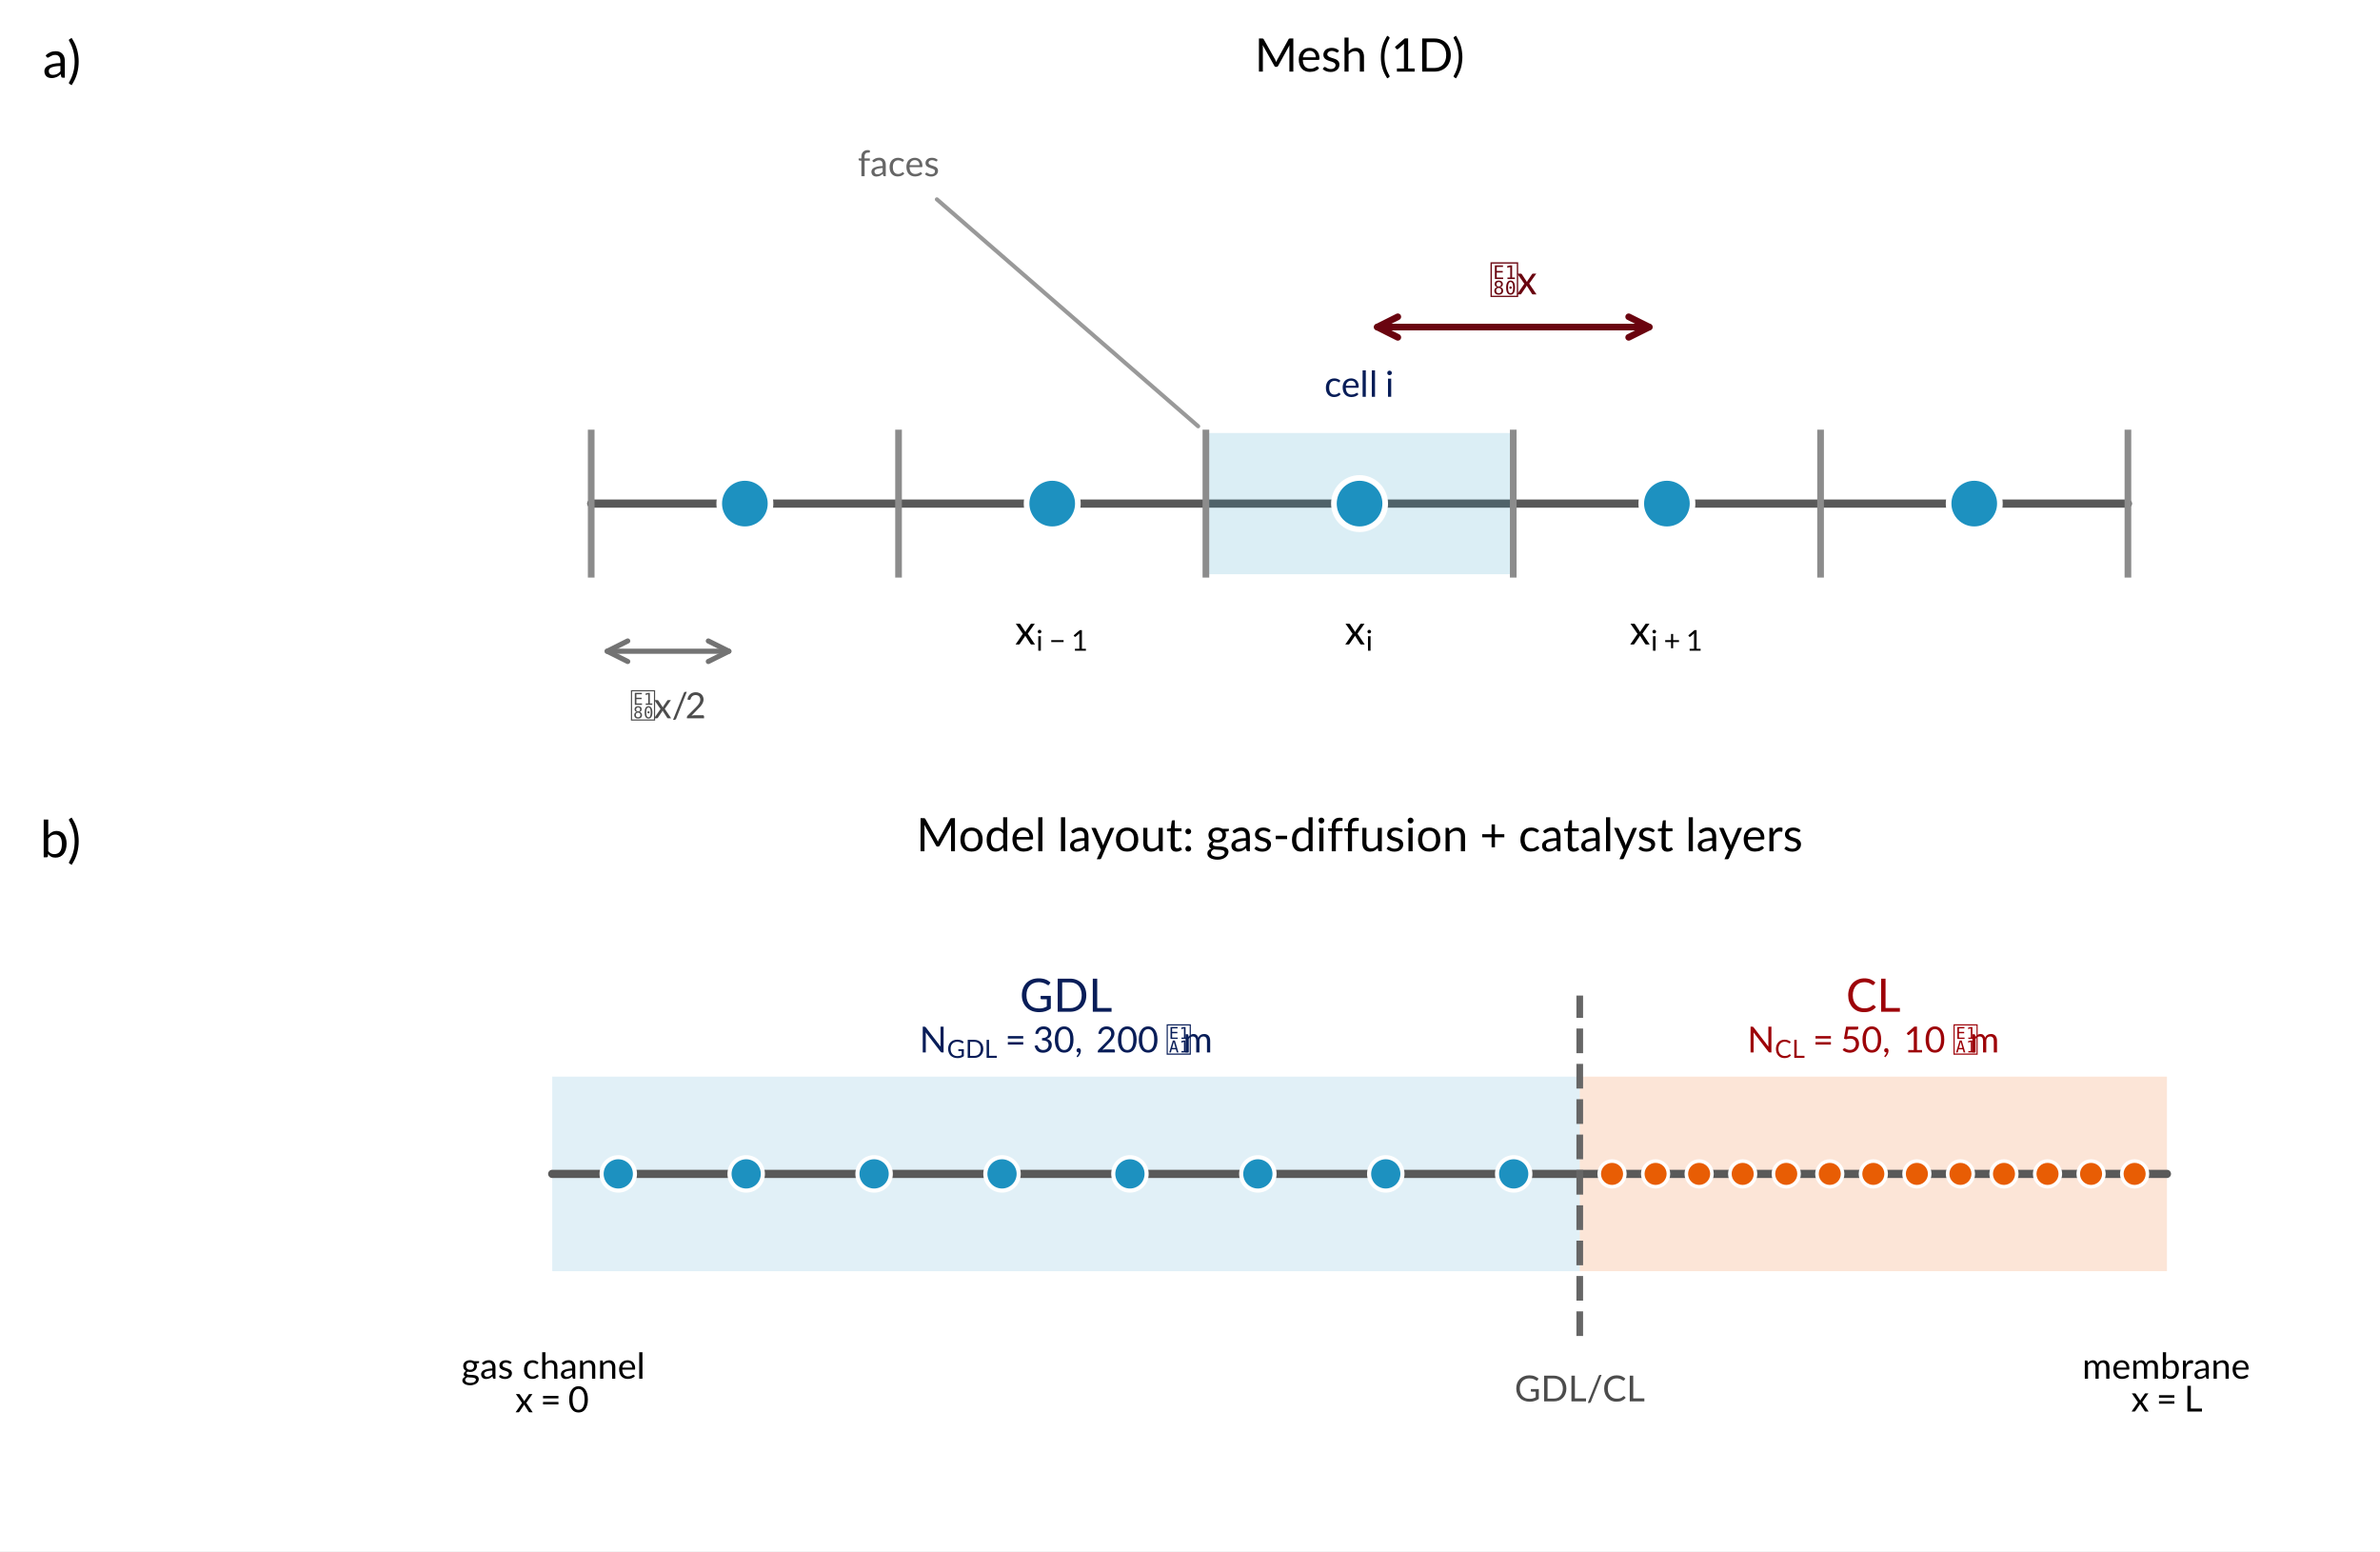
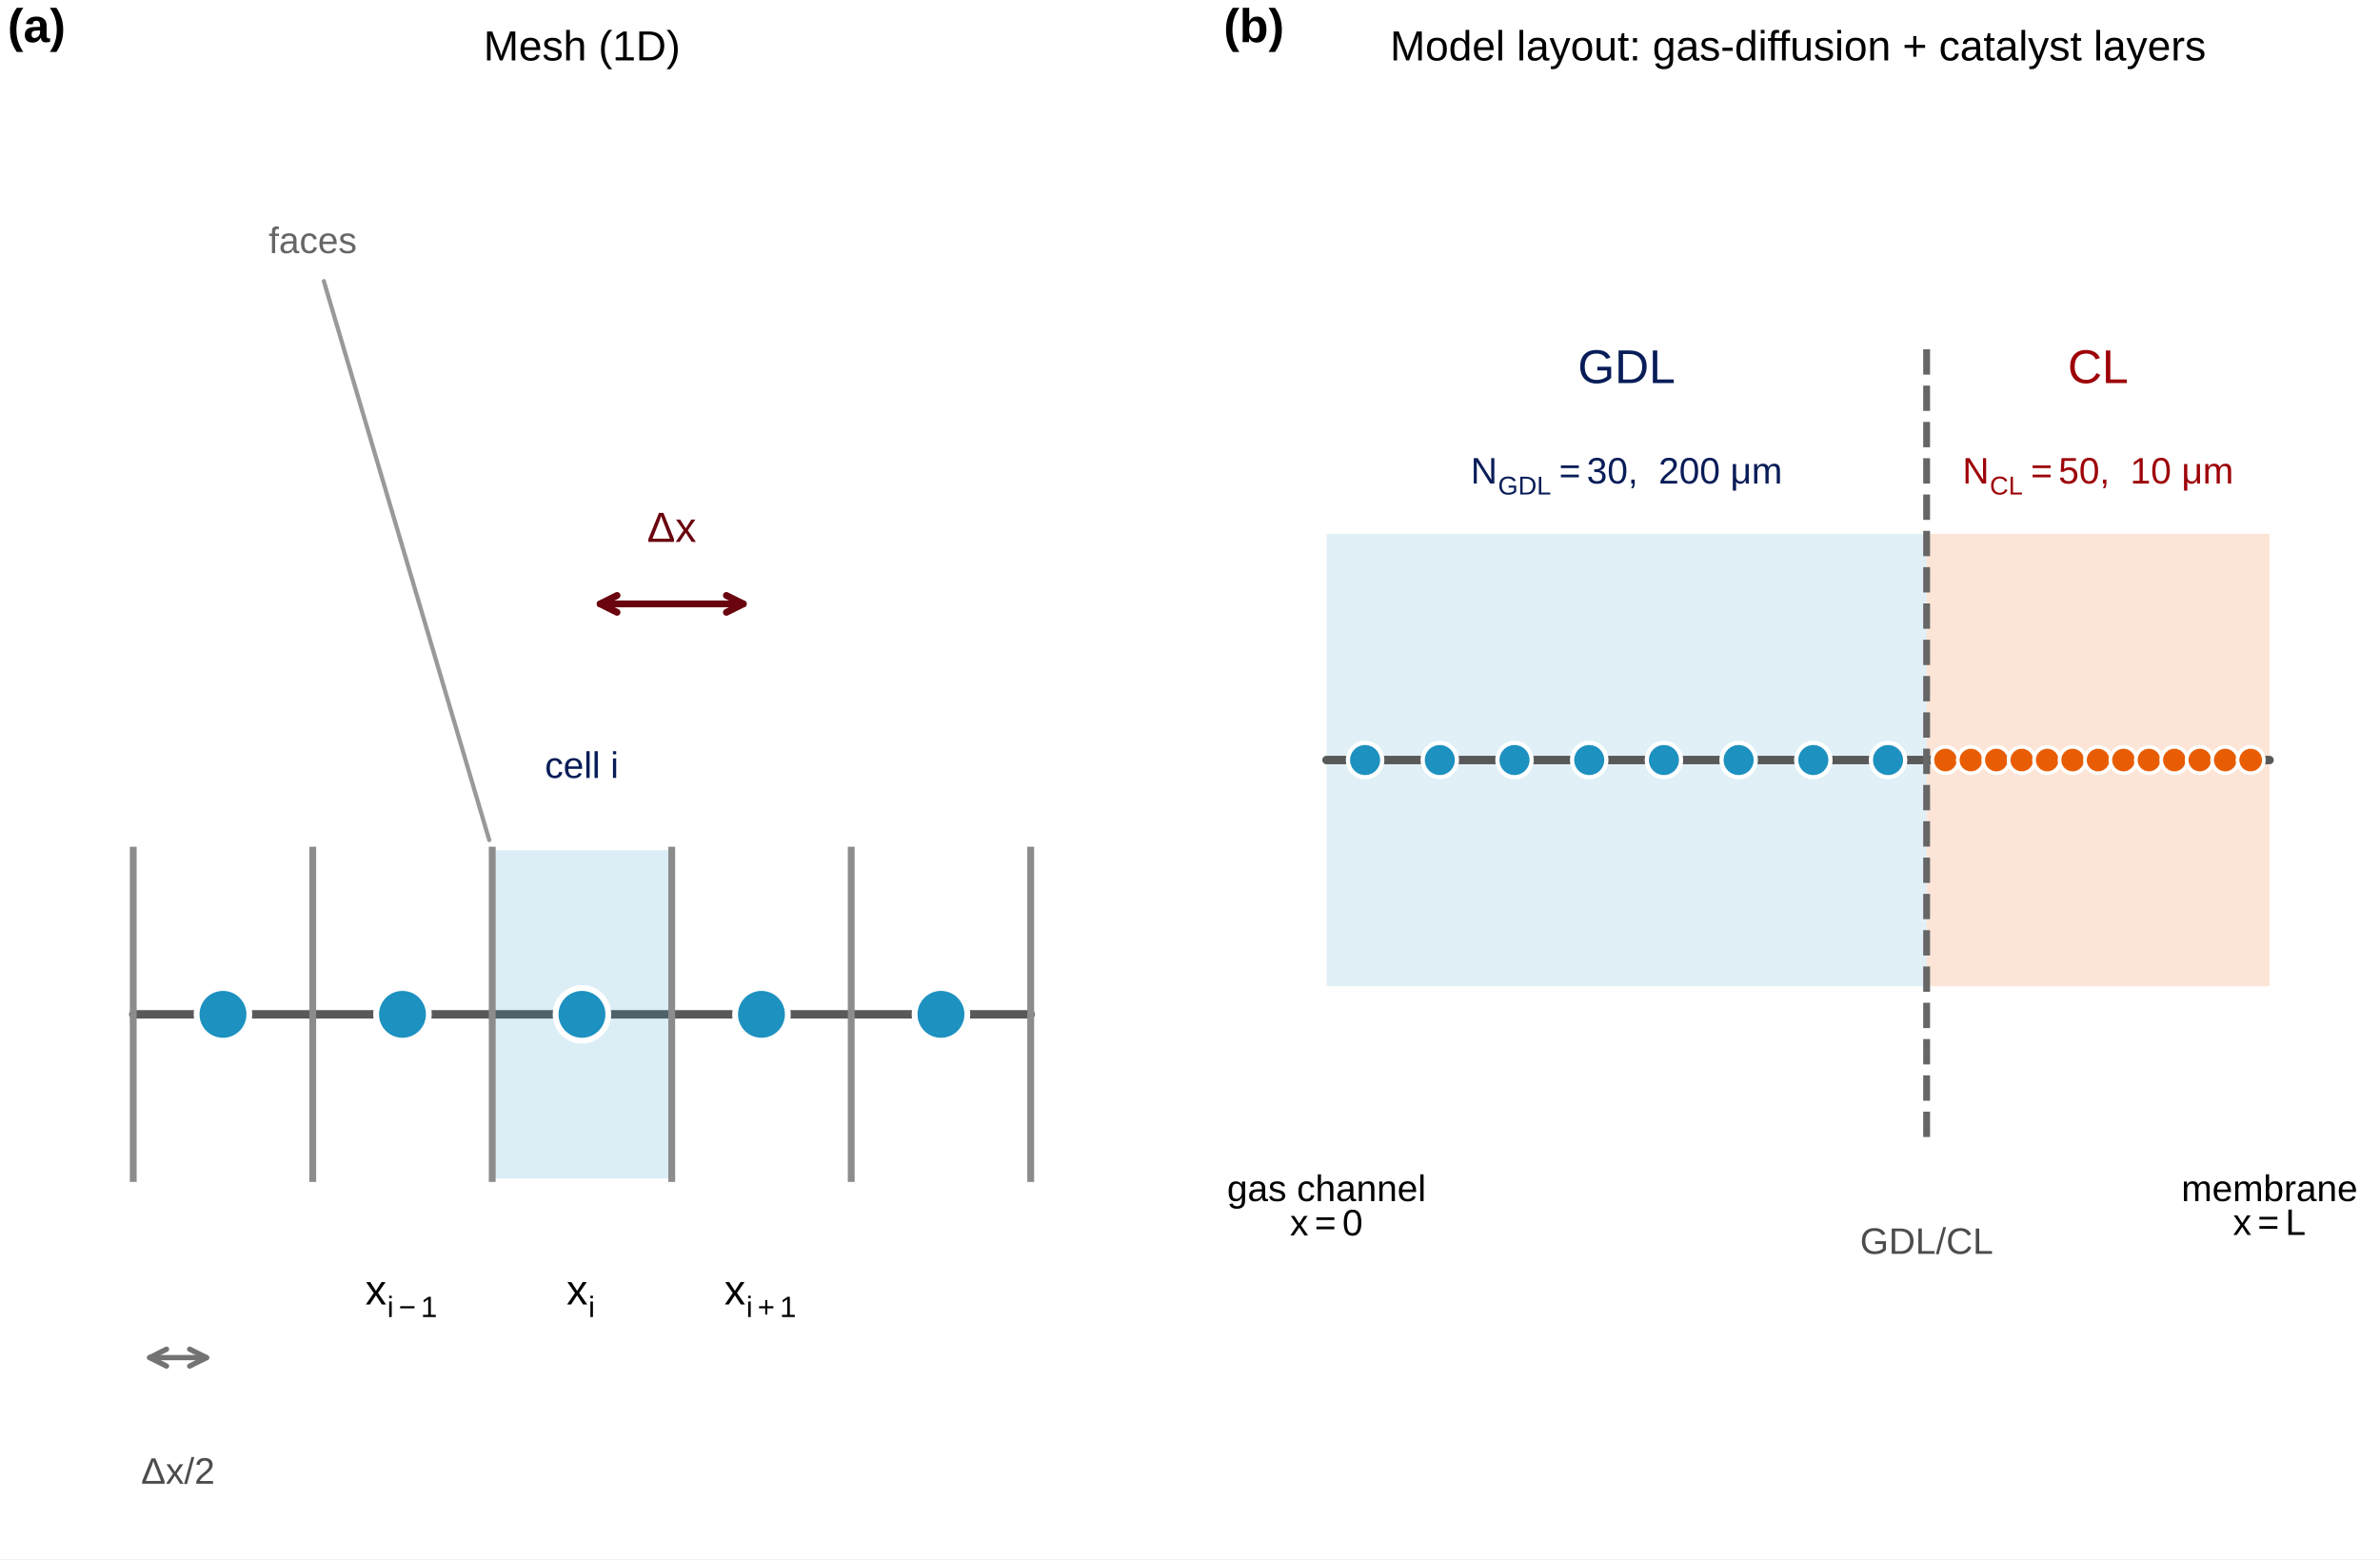
- <svg xmlns="http://www.w3.org/2000/svg" xmlns:xlink="http://www.w3.org/1999/xlink" width="463.901pt" height="302.327pt" viewBox="0 0 463.901 302.327" version="1.1">
+ <svg xmlns="http://www.w3.org/2000/svg" xmlns:xlink="http://www.w3.org/1999/xlink" width="451.616pt" height="295.939pt" viewBox="0 0 451.616 295.939" version="1.1">
  <defs>
    <style type="text/css">*{stroke-linejoin: round; stroke-linecap: butt}</style>
  </defs>
  <g id="figure_1">
    <g id="patch_1">
-       <path d="M 0 302.327  L 463.901 302.327  L 463.901 0  L 0 0  z " style="fill: #ffffff" />
+       <path d="M 0 295.939  L 451.616 295.939  L 451.616 0  L 0 0  z " style="fill: #ffffff" />
    </g>
    <g id="axes_1">
      <g id="line2d_1">
-         <path d="M 115.235 98.144  L 414.766 98.144  " clip-path="url(#p8b432d7fc8)" style="fill: none; stroke: #595959; stroke-width: 1.6; stroke-linecap: round" />
+         <path d="M 25.282 192.517  L 195.582 192.517  " clip-path="url(#pc4031ec152)" style="fill: none; stroke: #595959; stroke-width: 1.6; stroke-linecap: round" />
      </g>
      <g id="FillBetweenPolyCollection_1">
        <defs>
-           <path id="m0a23802d9e" d="M 235.048 -217.945  L 235.048 -190.422  L 294.954 -190.422  L 294.954 -217.945  L 294.954 -217.945  L 235.048 -217.945  z " />
-         </defs>
-         <g clip-path="url(#p8b432d7fc8)">
-           <use xlink:href="#m0a23802d9e" x="0" y="302.327" style="fill: #1d91c0; fill-opacity: 0.16" />
+           <path id="m2b160885f2" d="M 93.402 -134.582  L 93.402 -72.26  L 127.462 -72.26  L 127.462 -134.582  L 127.462 -134.582  L 93.402 -134.582  z " />
+         </defs>
+         <g clip-path="url(#pc4031ec152)">
+           <use xlink:href="#m2b160885f2" x="0" y="295.939" style="fill: #1d91c0; fill-opacity: 0.16" />
        </g>
      </g>
      <g id="line2d_2">
-         <path d="M 115.235 111.905  L 115.235 84.382  " clip-path="url(#p8b432d7fc8)" style="fill: none; stroke: #8c8c8c; stroke-width: 1.3; stroke-linecap: square" />
+         <path d="M 25.282 223.678  L 25.282 161.356  " clip-path="url(#pc4031ec152)" style="fill: none; stroke: #8c8c8c; stroke-width: 1.3; stroke-linecap: square" />
      </g>
      <g id="line2d_3">
-         <path d="M 175.141 111.905  L 175.141 84.382  " clip-path="url(#p8b432d7fc8)" style="fill: none; stroke: #8c8c8c; stroke-width: 1.3; stroke-linecap: square" />
+         <path d="M 59.342 223.678  L 59.342 161.356  " clip-path="url(#pc4031ec152)" style="fill: none; stroke: #8c8c8c; stroke-width: 1.3; stroke-linecap: square" />
      </g>
      <g id="line2d_4">
-         <path d="M 235.048 111.905  L 235.048 84.382  " clip-path="url(#p8b432d7fc8)" style="fill: none; stroke: #8c8c8c; stroke-width: 1.3; stroke-linecap: square" />
+         <path d="M 93.402 223.678  L 93.402 161.356  " clip-path="url(#pc4031ec152)" style="fill: none; stroke: #8c8c8c; stroke-width: 1.3; stroke-linecap: square" />
      </g>
      <g id="line2d_5">
-         <path d="M 294.954 111.905  L 294.954 84.382  " clip-path="url(#p8b432d7fc8)" style="fill: none; stroke: #8c8c8c; stroke-width: 1.3; stroke-linecap: square" />
+         <path d="M 127.462 223.678  L 127.462 161.356  " clip-path="url(#pc4031ec152)" style="fill: none; stroke: #8c8c8c; stroke-width: 1.3; stroke-linecap: square" />
      </g>
      <g id="line2d_6">
-         <path d="M 354.86 111.905  L 354.86 84.382  " clip-path="url(#p8b432d7fc8)" style="fill: none; stroke: #8c8c8c; stroke-width: 1.3; stroke-linecap: square" />
+         <path d="M 161.522 223.678  L 161.522 161.356  " clip-path="url(#pc4031ec152)" style="fill: none; stroke: #8c8c8c; stroke-width: 1.3; stroke-linecap: square" />
      </g>
      <g id="line2d_7">
-         <path d="M 414.766 111.905  L 414.766 84.382  " clip-path="url(#p8b432d7fc8)" style="fill: none; stroke: #8c8c8c; stroke-width: 1.3; stroke-linecap: square" />
+         <path d="M 195.582 223.678  L 195.582 161.356  " clip-path="url(#pc4031ec152)" style="fill: none; stroke: #8c8c8c; stroke-width: 1.3; stroke-linecap: square" />
      </g>
      <g id="text_1">
-         <text style="font-size: 10px; font-family: 'Lato', sans-serif; text-anchor: end" x="15.791" y="15.136" transform="rotate(-0 15.79063 15.13625)">a)</text>
+         <g transform="translate(69.33197 248.4243)">
+           <text>
+             <tspan x="0" y="-0.844" style="font-size: 8px; font-family: 'Arial'">x</tspan>
+             <tspan x="4.139" y="1.546" style="font-size: 5.6px; font-family: 'Arial'">i</tspan>
+             <tspan x="6.316" y="1.546" style="font-size: 5.6px; font-family: 'Arial'">−</tspan>
+             <tspan x="10.52" y="1.546" style="font-size: 5.6px; font-family: 'Arial'">1</tspan>
+           </text>
+         </g>
      </g>
      <g id="text_2">
-         <g transform="translate(197.8544 126.5547)">
-           <text>
-             <tspan x="0" y="-0.953" style="font-size: 8px; font-family: 'Lato'">x</tspan>
-             <tspan x="4.103" y="0.261" style="font-size: 5.6px; font-family: 'Lato'">i</tspan>
-             <tspan x="6.627" y="0.261" style="font-size: 5.6px; font-family: 'Lato'">−</tspan>
-             <tspan x="10.966" y="0.261" style="font-size: 5.6px; font-family: 'Lato'">1</tspan>
+         <g transform="translate(107.512 248.4243)">
+           <text>
+             <tspan x="0" y="-0.844" style="font-size: 8px; font-family: 'Arial'">x</tspan>
+             <tspan x="4.139" y="1.546" style="font-size: 5.6px; font-family: 'Arial'">i</tspan>
          </text>
        </g>
      </g>
      <g id="text_3">
-         <g transform="translate(262.1206 126.5547)">
-           <text>
-             <tspan x="0" y="-0.953" style="font-size: 8px; font-family: 'Lato'">x</tspan>
-             <tspan x="4.103" y="0.261" style="font-size: 5.6px; font-family: 'Lato'">i</tspan>
-           </text>
-         </g>
+         <g transform="translate(137.4519 248.4243)">
+           <text>
+             <tspan x="0" y="-0.844" style="font-size: 8px; font-family: 'Arial'">x</tspan>
+             <tspan x="4.139" y="1.546" style="font-size: 5.6px; font-family: 'Arial'">i</tspan>
+             <tspan x="6.316" y="1.546" style="font-size: 5.6px; font-family: 'Arial'">+</tspan>
+             <tspan x="10.52" y="1.546" style="font-size: 5.6px; font-family: 'Arial'">1</tspan>
+           </text>
+         </g>
+       </g>
+       <g id="patch_2">
+         <path d="M 113.885 114.615  Q 127.462 114.615 141.039 114.615  " style="fill: none; stroke: #6a040f; stroke-width: 1.3; stroke-linecap: round" />
+         <path d="M 117.085 116.215  L 113.885 114.615  L 117.085 113.015  " style="fill: none; stroke: #6a040f; stroke-width: 1.3; stroke-linecap: round" />
+         <path d="M 137.839 113.015  L 141.039 114.615  L 137.839 116.215  " style="fill: none; stroke: #6a040f; stroke-width: 1.3; stroke-linecap: round" />
      </g>
      <g id="text_4">
-         <g transform="translate(317.6669 126.5547)">
-           <text>
-             <tspan x="0" y="-0.953" style="font-size: 8px; font-family: 'Lato'">x</tspan>
-             <tspan x="4.103" y="0.261" style="font-size: 5.6px; font-family: 'Lato'">i</tspan>
-             <tspan x="6.627" y="0.261" style="font-size: 5.6px; font-family: 'Lato'">+</tspan>
-             <tspan x="10.966" y="0.261" style="font-size: 5.6px; font-family: 'Lato'">1</tspan>
-           </text>
-         </g>
-       </g>
-       <g id="patch_2">
-         <path d="M 268.454 63.74  Q 294.955 63.74 321.457 63.74  " style="fill: none; stroke: #6a040f; stroke-width: 1.3; stroke-linecap: round" />
-         <path d="M 272.454 65.74  L 268.454 63.74  L 272.454 61.74  " style="fill: none; stroke: #6a040f; stroke-width: 1.3; stroke-linecap: round" />
-         <path d="M 317.457 61.74  L 321.457 63.74  L 317.457 65.74  " style="fill: none; stroke: #6a040f; stroke-width: 1.3; stroke-linecap: round" />
+         <g style="fill: #6a040f" transform="translate(122.7819 103.1102)">
+           <text>
+             <tspan x="0" y="-0.266" style="font-size: 8px; font-family: 'Arial'; fill: #6a040f">Δ</tspan>
+             <tspan x="5.344" y="-0.266" style="font-size: 8px; font-family: 'Arial'; fill: #6a040f">x</tspan>
+           </text>
+         </g>
+       </g>
+       <g id="patch_3">
+         <path d="M 28.4 257.672  Q 33.797 257.672 39.194 257.672  " style="fill: none; stroke: #737373; stroke-linecap: round" />
+         <path d="M 31.6 259.272  L 28.4 257.672  L 31.6 256.072  " style="fill: none; stroke: #737373; stroke-linecap: round" />
+         <path d="M 35.994 256.072  L 39.194 257.672  L 35.994 259.272  " style="fill: none; stroke: #737373; stroke-linecap: round" />
      </g>
      <g id="text_5">
-         <g style="fill: #6a040f" transform="translate(290.2738 57.9892)">
-           <text>
-             <tspan x="0" y="-0.609" style="font-size: 8px; font-family: 'STIXNonUnicode'; fill: #6a040f"></tspan>
-             <tspan x="5.328" y="-0.609" style="font-size: 8px; font-family: 'Lato'; fill: #6a040f">x</tspan>
-           </text>
-         </g>
-       </g>
-       <g id="patch_3">
-         <path d="M 118.353 126.917  Q 130.21 126.917 142.067 126.917  " style="fill: none; stroke: #737373; stroke-linecap: round" />
-         <path d="M 122.353 128.917  L 118.353 126.917  L 122.353 124.917  " style="fill: none; stroke: #737373; stroke-linecap: round" />
-         <path d="M 138.067 124.917  L 142.067 126.917  L 138.067 128.917  " style="fill: none; stroke: #737373; stroke-linecap: round" />
+         <g style="fill: #4c4c4c" transform="translate(26.76199 282.5123)">
+           <text>
+             <tspan x="0" y="-0.906" style="font-size: 7px; font-family: 'Arial'; fill: #4c4c4c">Δ</tspan>
+             <tspan x="4.676" y="-0.906" style="font-size: 7px; font-family: 'Arial'; fill: #4c4c4c">x</tspan>
+             <tspan x="8.176" y="-0.906" style="font-size: 7px; font-family: 'Arial'; fill: #4c4c4c">/</tspan>
+             <tspan x="10.121" y="-0.906" style="font-size: 7px; font-family: 'Arial'; fill: #4c4c4c">2</tspan>
+           </text>
+         </g>
+       </g>
+       <g id="patch_4">
+         <path d="M 61.448 53.353  Q 77.142 106.397 92.835 159.442  " style="fill: none; stroke: #999999; stroke-width: 0.8; stroke-linecap: round" />
      </g>
      <g id="text_6">
-         <g style="fill: #4c4c4c" transform="translate(122.7566 140.8305)">
-           <text>
-             <tspan x="0" y="-0.844" style="font-size: 7px; font-family: 'STIXNonUnicode'; fill: #4c4c4c"></tspan>
-             <tspan x="4.662" y="-0.844" style="font-size: 7px; font-family: 'Lato'; fill: #4c4c4c">x</tspan>
-             <tspan x="8.19" y="-0.844" style="font-size: 7px; font-family: 'Lato'; fill: #4c4c4c">/</tspan>
-             <tspan x="10.801" y="-0.844" style="font-size: 7px; font-family: 'Lato'; fill: #4c4c4c">2</tspan>
-           </text>
-         </g>
-       </g>
-       <g id="patch_4">
-         <path d="M 182.616 38.854  Q 208.078 60.964 233.54 83.073  " style="fill: none; stroke: #999999; stroke-width: 0.8; stroke-linecap: round" />
+         <text style="font-size: 7px; font-family: 'Arial', 'Liberation Sans', 'DejaVu Sans', sans-serif; text-anchor: middle; fill: #666666" x="59.342" y="48.044" transform="rotate(-0 59.34197 48.04394)">faces</text>
      </g>
      <g id="text_7">
-         <text style="font-size: 7px; font-family: 'Lato', sans-serif; text-anchor: middle; fill: #666666" x="175.141" y="34.341" transform="rotate(-0 175.1413 34.34108)">faces</text>
+         <g style="fill: #081d58" transform="translate(103.397 148.634)">
+           <text>
+             <tspan x="0" y="-0.984" style="font-size: 7px; font-family: 'Arial'; fill: #081d58">c</tspan>
+             <tspan x="3.5" y="-0.984" style="font-size: 7px; font-family: 'Arial'; fill: #081d58">e</tspan>
+             <tspan x="7.393" y="-0.984" style="font-size: 7px; font-family: 'Arial'; fill: #081d58">l</tspan>
+             <tspan x="8.948" y="-0.984" style="font-size: 7px; font-family: 'Arial'; fill: #081d58">l</tspan>
+             <tspan x="10.503" y="-0.984" style="font-size: 7px; font-family: 'Arial'; fill: #081d58"> </tspan>
+             <tspan x="12.448" y="-0.984" style="font-size: 7px; font-family: 'Arial'; fill: #081d58">i</tspan>
+           </text>
+         </g>
      </g>
      <g id="text_8">
-         <g style="fill: #081d58" transform="translate(258.1406 78.17726)">
-           <text>
-             <tspan x="0" y="-0.844" style="font-size: 7px; font-family: 'Lato'; fill: #081d58">c</tspan>
-             <tspan x="3.269" y="-0.844" style="font-size: 7px; font-family: 'Lato'; fill: #081d58">e</tspan>
-             <tspan x="6.937" y="-0.844" style="font-size: 7px; font-family: 'Lato'; fill: #081d58">l</tspan>
-             <tspan x="8.729" y="-0.844" style="font-size: 7px; font-family: 'Lato'; fill: #081d58">l</tspan>
-             <tspan x="10.521" y="-0.844" style="font-size: 7px; font-family: 'Lato'; fill: #081d58"> </tspan>
-             <tspan x="11.872" y="-0.844" style="font-size: 7px; font-family: 'Lato'; fill: #081d58">i</tspan>
-           </text>
-         </g>
+         <text style="font-weight: 700; font-size: 9px; font-family: 'Arial', 'Liberation Sans', 'DejaVu Sans', sans-serif; text-anchor: start" x="1.44" y="7.992" transform="rotate(-0 1.44 7.991719)">(a)</text>
      </g>
      <g id="text_9">
-         <text style="font-size: 9px; font-family: 'Lato', sans-serif; text-anchor: middle" x="265.001" y="13.954" transform="rotate(-0 265.0006 13.95422)">Mesh (1D)</text>
+         <text style="font-size: 8px; font-family: 'Arial', 'Liberation Sans', 'DejaVu Sans', sans-serif; text-anchor: middle" x="110.432" y="11.467" transform="rotate(-0 110.432 11.46658)">Mesh (1D)</text>
      </g>
      <g id="line2d_8">
        <defs>
-           <path id="m2cde84ddfd" d="M 0 5  C 1.326 5 2.598 4.473 3.536 3.536  C 4.473 2.598 5 1.326 5 0  C 5 -1.326 4.473 -2.598 3.536 -3.536  C 2.598 -4.473 1.326 -5 0 -5  C -1.326 -5 -2.598 -4.473 -3.536 -3.536  C -4.473 -2.598 -5 -1.326 -5 0  C -5 1.326 -4.473 2.598 -3.536 3.536  C -2.598 4.473 -1.326 5 0 5  z " style="stroke: #ffffff; stroke-width: 1.1" />
-         </defs>
-         <g clip-path="url(#p8b432d7fc8)">
-           <use xlink:href="#m2cde84ddfd" x="145.188" y="98.144" style="fill: #1d91c0; stroke: #ffffff; stroke-width: 1.1" />
-           <use xlink:href="#m2cde84ddfd" x="205.094" y="98.144" style="fill: #1d91c0; stroke: #ffffff; stroke-width: 1.1" />
-           <use xlink:href="#m2cde84ddfd" x="265.001" y="98.144" style="fill: #1d91c0; stroke: #ffffff; stroke-width: 1.1" />
-           <use xlink:href="#m2cde84ddfd" x="324.907" y="98.144" style="fill: #1d91c0; stroke: #ffffff; stroke-width: 1.1" />
-           <use xlink:href="#m2cde84ddfd" x="384.813" y="98.144" style="fill: #1d91c0; stroke: #ffffff; stroke-width: 1.1" />
+           <path id="ma3328122ba" d="M 0 5  C 1.326 5 2.598 4.473 3.536 3.536  C 4.473 2.598 5 1.326 5 0  C 5 -1.326 4.473 -2.598 3.536 -3.536  C 2.598 -4.473 1.326 -5 0 -5  C -1.326 -5 -2.598 -4.473 -3.536 -3.536  C -4.473 -2.598 -5 -1.326 -5 0  C -5 1.326 -4.473 2.598 -3.536 3.536  C -2.598 4.473 -1.326 5 0 5  z " style="stroke: #ffffff; stroke-width: 1.1" />
+         </defs>
+         <g clip-path="url(#pc4031ec152)">
+           <use xlink:href="#ma3328122ba" x="42.312" y="192.517" style="fill: #1d91c0; stroke: #ffffff; stroke-width: 1.1" />
+           <use xlink:href="#ma3328122ba" x="76.372" y="192.517" style="fill: #1d91c0; stroke: #ffffff; stroke-width: 1.1" />
+           <use xlink:href="#ma3328122ba" x="110.432" y="192.517" style="fill: #1d91c0; stroke: #ffffff; stroke-width: 1.1" />
+           <use xlink:href="#ma3328122ba" x="144.492" y="192.517" style="fill: #1d91c0; stroke: #ffffff; stroke-width: 1.1" />
+           <use xlink:href="#ma3328122ba" x="178.552" y="192.517" style="fill: #1d91c0; stroke: #ffffff; stroke-width: 1.1" />
        </g>
      </g>
    </g>
    <g id="axes_2">
      <g id="FillBetweenPolyCollection_2">
        <defs>
-           <path id="m8df44e2701" d="M 107.635 -92.511  L 107.635 -54.595  L 307.919 -54.595  L 307.919 -92.511  L 307.919 -92.511  L 107.635 -92.511  z " />
-         </defs>
-         <g clip-path="url(#p44da5a7db0)">
-           <use xlink:href="#m8df44e2701" x="0" y="302.327" style="fill: #1d91c0; fill-opacity: 0.13" />
+           <path id="m88d467f945" d="M 251.713 -194.616  L 251.713 -108.76  L 365.586 -108.76  L 365.586 -194.616  L 365.586 -194.616  L 251.713 -194.616  z " />
+         </defs>
+         <g clip-path="url(#p711d8beaab)">
+           <use xlink:href="#m88d467f945" x="0" y="295.939" style="fill: #1d91c0; fill-opacity: 0.13" />
        </g>
      </g>
      <g id="FillBetweenPolyCollection_3">
        <defs>
-           <path id="m37b3af85b8" d="M 307.919 -92.511  L 307.919 -54.595  L 422.366 -54.595  L 422.366 -92.511  L 422.366 -92.511  L 307.919 -92.511  z " />
-         </defs>
-         <g clip-path="url(#p44da5a7db0)">
-           <use xlink:href="#m37b3af85b8" x="0" y="302.327" style="fill: #e85d04; fill-opacity: 0.16" />
+           <path id="m0af3829421" d="M 365.586 -194.616  L 365.586 -108.76  L 430.655 -108.76  L 430.655 -194.616  L 430.655 -194.616  L 365.586 -194.616  z " />
+         </defs>
+         <g clip-path="url(#p711d8beaab)">
+           <use xlink:href="#m0af3829421" x="0" y="295.939" style="fill: #e85d04; fill-opacity: 0.16" />
        </g>
      </g>
      <g id="line2d_9">
-         <path d="M 107.635 228.775  L 422.366 228.775  " clip-path="url(#p44da5a7db0)" style="fill: none; stroke: #595959; stroke-width: 1.6; stroke-linecap: round" />
+         <path d="M 251.713 144.251  L 430.655 144.251  " clip-path="url(#p711d8beaab)" style="fill: none; stroke: #595959; stroke-width: 1.6; stroke-linecap: round" />
      </g>
      <g id="line2d_10">
-         <path d="M 307.919 260.371  L 307.919 194.018  " clip-path="url(#p44da5a7db0)" style="fill: none; stroke-dasharray: 4.81,2.08; stroke-dashoffset: 0; stroke: #666666; stroke-width: 1.3" />
+         <path d="M 365.586 215.797  L 365.586 65.549  " clip-path="url(#p711d8beaab)" style="fill: none; stroke-dasharray: 4.81,2.08; stroke-dashoffset: 0; stroke: #666666; stroke-width: 1.3" />
+       </g>
+       <g id="line2d_11">
+         <defs>
+           <path id="m718c712edf" d="M 0 3.25  C 0.862 3.25 1.689 2.908 2.298 2.298  C 2.908 1.689 3.25 0.862 3.25 0  C 3.25 -0.862 2.908 -1.689 2.298 -2.298  C 1.689 -2.908 0.862 -3.25 0 -3.25  C -0.862 -3.25 -1.689 -2.908 -2.298 -2.298  C -2.908 -1.689 -3.25 -0.862 -3.25 0  C -3.25 0.862 -2.908 1.689 -2.298 2.298  C -1.689 2.908 -0.862 3.25 0 3.25  z " style="stroke: #ffffff; stroke-width: 0.8" />
+         </defs>
+         <g clip-path="url(#p711d8beaab)">
+           <use xlink:href="#m718c712edf" x="259.034" y="144.251" style="fill: #1d91c0; stroke: #ffffff; stroke-width: 0.8" />
+           <use xlink:href="#m718c712edf" x="273.21" y="144.251" style="fill: #1d91c0; stroke: #ffffff; stroke-width: 0.8" />
+           <use xlink:href="#m718c712edf" x="287.386" y="144.251" style="fill: #1d91c0; stroke: #ffffff; stroke-width: 0.8" />
+           <use xlink:href="#m718c712edf" x="301.562" y="144.251" style="fill: #1d91c0; stroke: #ffffff; stroke-width: 0.8" />
+           <use xlink:href="#m718c712edf" x="315.738" y="144.251" style="fill: #1d91c0; stroke: #ffffff; stroke-width: 0.8" />
+           <use xlink:href="#m718c712edf" x="329.913" y="144.251" style="fill: #1d91c0; stroke: #ffffff; stroke-width: 0.8" />
+           <use xlink:href="#m718c712edf" x="344.089" y="144.251" style="fill: #1d91c0; stroke: #ffffff; stroke-width: 0.8" />
+           <use xlink:href="#m718c712edf" x="358.265" y="144.251" style="fill: #1d91c0; stroke: #ffffff; stroke-width: 0.8" />
+         </g>
+       </g>
+       <g id="line2d_12">
+         <defs>
+           <path id="m32a6be33c7" d="M 0 2.5  C 0.663 2.5 1.299 2.237 1.768 1.768  C 2.237 1.299 2.5 0.663 2.5 0  C 2.5 -0.663 2.237 -1.299 1.768 -1.768  C 1.299 -2.237 0.663 -2.5 0 -2.5  C -0.663 -2.5 -1.299 -2.237 -1.768 -1.768  C -2.237 -1.299 -2.5 -0.663 -2.5 0  C -2.5 0.663 -2.237 1.299 -1.768 1.768  C -1.299 2.237 -0.663 2.5 0 2.5  z " style="stroke: #ffffff; stroke-width: 0.7" />
+         </defs>
+         <g clip-path="url(#p711d8beaab)">
+           <use xlink:href="#m32a6be33c7" x="369.164" y="144.251" style="fill: #e85d04; stroke: #ffffff; stroke-width: 0.7" />
+           <use xlink:href="#m32a6be33c7" x="373.99" y="144.251" style="fill: #e85d04; stroke: #ffffff; stroke-width: 0.7" />
+           <use xlink:href="#m32a6be33c7" x="378.817" y="144.251" style="fill: #e85d04; stroke: #ffffff; stroke-width: 0.7" />
+           <use xlink:href="#m32a6be33c7" x="383.643" y="144.251" style="fill: #e85d04; stroke: #ffffff; stroke-width: 0.7" />
+           <use xlink:href="#m32a6be33c7" x="388.469" y="144.251" style="fill: #e85d04; stroke: #ffffff; stroke-width: 0.7" />
+           <use xlink:href="#m32a6be33c7" x="393.295" y="144.251" style="fill: #e85d04; stroke: #ffffff; stroke-width: 0.7" />
+           <use xlink:href="#m32a6be33c7" x="398.121" y="144.251" style="fill: #e85d04; stroke: #ffffff; stroke-width: 0.7" />
+           <use xlink:href="#m32a6be33c7" x="402.947" y="144.251" style="fill: #e85d04; stroke: #ffffff; stroke-width: 0.7" />
+           <use xlink:href="#m32a6be33c7" x="407.773" y="144.251" style="fill: #e85d04; stroke: #ffffff; stroke-width: 0.7" />
+           <use xlink:href="#m32a6be33c7" x="412.599" y="144.251" style="fill: #e85d04; stroke: #ffffff; stroke-width: 0.7" />
+           <use xlink:href="#m32a6be33c7" x="417.425" y="144.251" style="fill: #e85d04; stroke: #ffffff; stroke-width: 0.7" />
+           <use xlink:href="#m32a6be33c7" x="422.251" y="144.251" style="fill: #e85d04; stroke: #ffffff; stroke-width: 0.7" />
+           <use xlink:href="#m32a6be33c7" x="427.077" y="144.251" style="fill: #e85d04; stroke: #ffffff; stroke-width: 0.7" />
+         </g>
      </g>
      <g id="text_10">
-         <text style="font-size: 10px; font-family: 'Lato', sans-serif; text-anchor: end" x="15.791" y="167.083" transform="rotate(-0 15.79063 167.0828)">b)</text>
-       </g>
-       <g id="line2d_11">
-         <defs>
-           <path id="m6bd3b1541b" d="M 0 3.25  C 0.862 3.25 1.689 2.908 2.298 2.298  C 2.908 1.689 3.25 0.862 3.25 0  C 3.25 -0.862 2.908 -1.689 2.298 -2.298  C 1.689 -2.908 0.862 -3.25 0 -3.25  C -0.862 -3.25 -1.689 -2.908 -2.298 -2.298  C -2.908 -1.689 -3.25 -0.862 -3.25 0  C -3.25 0.862 -2.908 1.689 -2.298 2.298  C -1.689 2.908 -0.862 3.25 0 3.25  z " style="stroke: #ffffff; stroke-width: 0.8" />
-         </defs>
-         <g clip-path="url(#p44da5a7db0)">
-           <use xlink:href="#m6bd3b1541b" x="120.51" y="228.775" style="fill: #1d91c0; stroke: #ffffff; stroke-width: 0.8" />
-           <use xlink:href="#m6bd3b1541b" x="145.444" y="228.775" style="fill: #1d91c0; stroke: #ffffff; stroke-width: 0.8" />
-           <use xlink:href="#m6bd3b1541b" x="170.377" y="228.775" style="fill: #1d91c0; stroke: #ffffff; stroke-width: 0.8" />
-           <use xlink:href="#m6bd3b1541b" x="195.31" y="228.775" style="fill: #1d91c0; stroke: #ffffff; stroke-width: 0.8" />
-           <use xlink:href="#m6bd3b1541b" x="220.243" y="228.775" style="fill: #1d91c0; stroke: #ffffff; stroke-width: 0.8" />
-           <use xlink:href="#m6bd3b1541b" x="245.177" y="228.775" style="fill: #1d91c0; stroke: #ffffff; stroke-width: 0.8" />
-           <use xlink:href="#m6bd3b1541b" x="270.11" y="228.775" style="fill: #1d91c0; stroke: #ffffff; stroke-width: 0.8" />
-           <use xlink:href="#m6bd3b1541b" x="295.043" y="228.775" style="fill: #1d91c0; stroke: #ffffff; stroke-width: 0.8" />
-         </g>
-       </g>
-       <g id="line2d_12">
-         <defs>
-           <path id="m619d6427e7" d="M 0 2.5  C 0.663 2.5 1.299 2.237 1.768 1.768  C 2.237 1.299 2.5 0.663 2.5 0  C 2.5 -0.663 2.237 -1.299 1.768 -1.768  C 1.299 -2.237 0.663 -2.5 0 -2.5  C -0.663 -2.5 -1.299 -2.237 -1.768 -1.768  C -2.237 -1.299 -2.5 -0.663 -2.5 0  C -2.5 0.663 -2.237 1.299 -1.768 1.768  C -1.299 2.237 -0.663 2.5 0 2.5  z " style="stroke: #ffffff; stroke-width: 0.7" />
-         </defs>
-         <g clip-path="url(#p44da5a7db0)">
-           <use xlink:href="#m619d6427e7" x="314.213" y="228.775" style="fill: #e85d04; stroke: #ffffff; stroke-width: 0.7" />
-           <use xlink:href="#m619d6427e7" x="322.701" y="228.775" style="fill: #e85d04; stroke: #ffffff; stroke-width: 0.7" />
-           <use xlink:href="#m619d6427e7" x="331.19" y="228.775" style="fill: #e85d04; stroke: #ffffff; stroke-width: 0.7" />
-           <use xlink:href="#m619d6427e7" x="339.678" y="228.775" style="fill: #e85d04; stroke: #ffffff; stroke-width: 0.7" />
-           <use xlink:href="#m619d6427e7" x="348.166" y="228.775" style="fill: #e85d04; stroke: #ffffff; stroke-width: 0.7" />
-           <use xlink:href="#m619d6427e7" x="356.654" y="228.775" style="fill: #e85d04; stroke: #ffffff; stroke-width: 0.7" />
-           <use xlink:href="#m619d6427e7" x="365.142" y="228.775" style="fill: #e85d04; stroke: #ffffff; stroke-width: 0.7" />
-           <use xlink:href="#m619d6427e7" x="373.631" y="228.775" style="fill: #e85d04; stroke: #ffffff; stroke-width: 0.7" />
-           <use xlink:href="#m619d6427e7" x="382.119" y="228.775" style="fill: #e85d04; stroke: #ffffff; stroke-width: 0.7" />
-           <use xlink:href="#m619d6427e7" x="390.607" y="228.775" style="fill: #e85d04; stroke: #ffffff; stroke-width: 0.7" />
-           <use xlink:href="#m619d6427e7" x="399.095" y="228.775" style="fill: #e85d04; stroke: #ffffff; stroke-width: 0.7" />
-           <use xlink:href="#m619d6427e7" x="407.583" y="228.775" style="fill: #e85d04; stroke: #ffffff; stroke-width: 0.7" />
-           <use xlink:href="#m619d6427e7" x="416.072" y="228.775" style="fill: #e85d04; stroke: #ffffff; stroke-width: 0.7" />
-         </g>
+         <text style="font-size: 9px; font-family: 'Arial', 'Liberation Sans', 'DejaVu Sans', sans-serif; text-anchor: middle; fill: #081d58" x="308.65" y="72.704" transform="rotate(-0 308.6495 72.70395)">GDL</text>
      </g>
      <g id="text_11">
-         <text style="font-size: 9px; font-family: 'Lato', sans-serif; text-anchor: middle; fill: #081d58" x="207.777" y="197.178" transform="rotate(-0 207.7767 197.178)">GDL</text>
+         <g style="fill: #081d58" transform="translate(279.0745 92.73703)">
+           <text>
+             <tspan x="0" y="-0.969" style="font-size: 7px; font-family: 'Arial'; fill: #081d58">N</tspan>
+             <tspan x="16.767" y="-0.969" style="font-size: 7px; font-family: 'Arial'; fill: #081d58">=</tspan>
+             <tspan x="22.021" y="-0.969" style="font-size: 7px; font-family: 'Arial'; fill: #081d58">3</tspan>
+             <tspan x="25.914" y="-0.969" style="font-size: 7px; font-family: 'Arial'; fill: #081d58">0</tspan>
+             <tspan x="29.807" y="-0.969" style="font-size: 7px; font-family: 'Arial'; fill: #081d58">,</tspan>
+             <tspan x="31.752" y="-0.969" style="font-size: 7px; font-family: 'Arial'; fill: #081d58"> </tspan>
+             <tspan x="33.697" y="-0.969" style="font-size: 7px; font-family: 'Arial'; fill: #081d58"> </tspan>
+             <tspan x="35.642" y="-0.969" style="font-size: 7px; font-family: 'Arial'; fill: #081d58">2</tspan>
+             <tspan x="39.535" y="-0.969" style="font-size: 7px; font-family: 'Arial'; fill: #081d58">0</tspan>
+             <tspan x="43.428" y="-0.969" style="font-size: 7px; font-family: 'Arial'; fill: #081d58">0</tspan>
+             <tspan x="47.321" y="-0.969" style="font-size: 7px; font-family: 'Arial'; fill: #081d58"> </tspan>
+             <tspan x="49.266" y="-0.969" style="font-size: 7px; font-family: 'Arial'; fill: #081d58">μ</tspan>
+             <tspan x="53.299" y="-0.969" style="font-size: 7px; font-family: 'Arial'; fill: #081d58">m</tspan>
+             <tspan x="5.177" y="1.122" style="font-size: 4.9px; font-family: 'Arial'; fill: #081d58">G</tspan>
+             <tspan x="8.989" y="1.122" style="font-size: 4.9px; font-family: 'Arial'; fill: #081d58">D</tspan>
+             <tspan x="12.527" y="1.122" style="font-size: 4.9px; font-family: 'Arial'; fill: #081d58">L</tspan>
+           </text>
+         </g>
      </g>
      <g id="text_12">
-         <g style="fill: #081d58" transform="translate(179.2167 206.0251)">
-           <text>
-             <tspan x="0" y="-0.922" style="font-size: 7px; font-family: 'Lato'; fill: #081d58">N</tspan>
-             <tspan x="16.7" y="-0.922" style="font-size: 7px; font-family: 'Lato'; fill: #081d58">=</tspan>
-             <tspan x="22.124" y="-0.922" style="font-size: 7px; font-family: 'Lato'; fill: #081d58">3</tspan>
-             <tspan x="26.184" y="-0.922" style="font-size: 7px; font-family: 'Lato'; fill: #081d58">0</tspan>
-             <tspan x="30.244" y="-0.922" style="font-size: 7px; font-family: 'Lato'; fill: #081d58">,</tspan>
-             <tspan x="31.728" y="-0.922" style="font-size: 7px; font-family: 'Lato'; fill: #081d58"> </tspan>
-             <tspan x="33.079" y="-0.922" style="font-size: 7px; font-family: 'Lato'; fill: #081d58"> </tspan>
-             <tspan x="34.43" y="-0.922" style="font-size: 7px; font-family: 'Lato'; fill: #081d58">2</tspan>
-             <tspan x="38.49" y="-0.922" style="font-size: 7px; font-family: 'Lato'; fill: #081d58">0</tspan>
-             <tspan x="42.55" y="-0.922" style="font-size: 7px; font-family: 'Lato'; fill: #081d58">0</tspan>
-             <tspan x="46.61" y="-0.922" style="font-size: 7px; font-family: 'Lato'; fill: #081d58"> </tspan>
-             <tspan x="51.37" y="-0.922" style="font-size: 7px; font-family: 'Lato'; fill: #081d58">m</tspan>
-             <tspan x="5.354" y="0.142" style="font-size: 4.9px; font-family: 'Lato'; fill: #081d58">G</tspan>
-             <tspan x="8.951" y="0.142" style="font-size: 4.9px; font-family: 'Lato'; fill: #081d58">D</tspan>
-             <tspan x="12.64" y="0.142" style="font-size: 4.9px; font-family: 'Lato'; fill: #081d58">L</tspan>
-             <tspan x="47.961" y="-0.922" style="font-size: 7px; font-family: 'STIXNonUnicode'; fill: #081d58"></tspan>
-           </text>
-         </g>
+         <text style="font-size: 9px; font-family: 'Arial', 'Liberation Sans', 'DejaVu Sans', sans-serif; text-anchor: middle; fill: #9d0208" x="398.121" y="72.704" transform="rotate(-0 398.1205 72.70395)">CL</text>
      </g>
      <g id="text_13">
-         <text style="font-size: 9px; font-family: 'Lato', sans-serif; text-anchor: middle; fill: #9d0208" x="365.142" y="197.178" transform="rotate(-0 365.1424 197.178)">CL</text>
+         <g style="fill: #9d0208" transform="translate(372.3955 92.73703)">
+           <text>
+             <tspan x="0" y="-0.969" style="font-size: 7px; font-family: 'Arial'; fill: #9d0208">N</tspan>
+             <tspan x="12.956" y="-0.969" style="font-size: 7px; font-family: 'Arial'; fill: #9d0208">=</tspan>
+             <tspan x="18.21" y="-0.969" style="font-size: 7px; font-family: 'Arial'; fill: #9d0208">5</tspan>
+             <tspan x="22.103" y="-0.969" style="font-size: 7px; font-family: 'Arial'; fill: #9d0208">0</tspan>
+             <tspan x="25.996" y="-0.969" style="font-size: 7px; font-family: 'Arial'; fill: #9d0208">,</tspan>
+             <tspan x="27.941" y="-0.969" style="font-size: 7px; font-family: 'Arial'; fill: #9d0208"> </tspan>
+             <tspan x="29.885" y="-0.969" style="font-size: 7px; font-family: 'Arial'; fill: #9d0208"> </tspan>
+             <tspan x="31.83" y="-0.969" style="font-size: 7px; font-family: 'Arial'; fill: #9d0208">1</tspan>
+             <tspan x="35.723" y="-0.969" style="font-size: 7px; font-family: 'Arial'; fill: #9d0208">0</tspan>
+             <tspan x="39.616" y="-0.969" style="font-size: 7px; font-family: 'Arial'; fill: #9d0208"> </tspan>
+             <tspan x="41.561" y="-0.969" style="font-size: 7px; font-family: 'Arial'; fill: #9d0208">μ</tspan>
+             <tspan x="45.594" y="-0.969" style="font-size: 7px; font-family: 'Arial'; fill: #9d0208">m</tspan>
+             <tspan x="5.177" y="1.122" style="font-size: 4.9px; font-family: 'Arial'; fill: #9d0208">C</tspan>
+             <tspan x="8.716" y="1.122" style="font-size: 4.9px; font-family: 'Arial'; fill: #9d0208">L</tspan>
+           </text>
+         </g>
      </g>
      <g id="text_14">
-         <g style="fill: #9d0208" transform="translate(340.5724 206.0251)">
-           <text>
-             <tspan x="0" y="-0.922" style="font-size: 7px; font-family: 'Lato'; fill: #9d0208">N</tspan>
-             <tspan x="12.77" y="-0.922" style="font-size: 7px; font-family: 'Lato'; fill: #9d0208">=</tspan>
-             <tspan x="18.194" y="-0.922" style="font-size: 7px; font-family: 'Lato'; fill: #9d0208">5</tspan>
-             <tspan x="22.254" y="-0.922" style="font-size: 7px; font-family: 'Lato'; fill: #9d0208">0</tspan>
-             <tspan x="26.314" y="-0.922" style="font-size: 7px; font-family: 'Lato'; fill: #9d0208">,</tspan>
-             <tspan x="27.798" y="-0.922" style="font-size: 7px; font-family: 'Lato'; fill: #9d0208"> </tspan>
-             <tspan x="29.149" y="-0.922" style="font-size: 7px; font-family: 'Lato'; fill: #9d0208"> </tspan>
-             <tspan x="30.5" y="-0.922" style="font-size: 7px; font-family: 'Lato'; fill: #9d0208">1</tspan>
-             <tspan x="34.56" y="-0.922" style="font-size: 7px; font-family: 'Lato'; fill: #9d0208">0</tspan>
-             <tspan x="38.62" y="-0.922" style="font-size: 7px; font-family: 'Lato'; fill: #9d0208"> </tspan>
-             <tspan x="43.38" y="-0.922" style="font-size: 7px; font-family: 'Lato'; fill: #9d0208">m</tspan>
-             <tspan x="5.354" y="0.142" style="font-size: 4.9px; font-family: 'Lato'; fill: #9d0208">C</tspan>
-             <tspan x="8.711" y="0.142" style="font-size: 4.9px; font-family: 'Lato'; fill: #9d0208">L</tspan>
-             <tspan x="39.971" y="-0.922" style="font-size: 7px; font-family: 'STIXNonUnicode'; fill: #9d0208"></tspan>
+         <text style="font-size: 7px; font-family: 'Arial', 'Liberation Sans', 'DejaVu Sans', sans-serif" transform="translate(232.8391 227.9625)">gas channel</text>
+         <g transform="translate(244.7834 235.4483)">
+           <text>
+             <tspan x="0" y="-0.969" style="font-size: 7px; font-family: 'Arial'">x</tspan>
+             <tspan x="4.666" y="-0.969" style="font-size: 7px; font-family: 'Arial'">=</tspan>
+             <tspan x="9.92" y="-0.969" style="font-size: 7px; font-family: 'Arial'">0</tspan>
          </text>
        </g>
      </g>
      <g id="text_15">
-         <text style="font-size: 7px; font-family: 'Lato', sans-serif" transform="translate(89.90089 268.6867)">gas channel</text>
-         <g transform="translate(100.425 276.1514)">
-           <text>
-             <tspan x="0" y="-0.922" style="font-size: 7px; font-family: 'Lato'">x</tspan>
-             <tspan x="4.892" y="-0.922" style="font-size: 7px; font-family: 'Lato'">=</tspan>
-             <tspan x="10.316" y="-0.922" style="font-size: 7px; font-family: 'Lato'">0</tspan>
-           </text>
-         </g>
+         <text style="font-size: 7px; font-family: 'Arial', 'Liberation Sans', 'DejaVu Sans', sans-serif; text-anchor: middle; fill: #4c4c4c" x="365.586" y="237.979" transform="rotate(-0 365.5856 237.979)">GDL/CL</text>
      </g>
      <g id="text_16">
-         <text style="font-size: 7px; font-family: 'Lato', sans-serif; text-anchor: middle; fill: #4c4c4c" x="307.919" y="273.11" transform="rotate(-0 307.9185 273.1102)">GDL/CL</text>
+         <text style="font-size: 7px; font-family: 'Arial', 'Liberation Sans', 'DejaVu Sans', sans-serif" transform="translate(413.9276 227.9625)">membrane</text>
+         <g transform="translate(423.7255 235.3663)">
+           <text>
+             <tspan x="0" y="-0.984" style="font-size: 7px; font-family: 'Arial'">x</tspan>
+             <tspan x="4.666" y="-0.984" style="font-size: 7px; font-family: 'Arial'">=</tspan>
+             <tspan x="9.92" y="-0.984" style="font-size: 7px; font-family: 'Arial'">L</tspan>
+           </text>
+         </g>
      </g>
      <g id="text_17">
-         <text style="font-size: 7px; font-family: 'Lato', sans-serif" transform="translate(405.8638 268.6867)">membrane</text>
-         <g transform="translate(415.4013 276.0748)">
-           <text>
-             <tspan x="0" y="-0.984" style="font-size: 7px; font-family: 'Lato'">x</tspan>
-             <tspan x="4.892" y="-0.984" style="font-size: 7px; font-family: 'Lato'">=</tspan>
-             <tspan x="10.316" y="-0.984" style="font-size: 7px; font-family: 'Lato'">L</tspan>
-           </text>
-         </g>
+         <text style="font-weight: 700; font-size: 9px; font-family: 'Arial', 'Liberation Sans', 'DejaVu Sans', sans-serif; text-anchor: start" x="232.192" y="7.992" transform="rotate(-0 232.1925 7.991719)">(b)</text>
      </g>
      <g id="text_18">
-         <text style="font-size: 9px; font-family: 'Lato', sans-serif; text-anchor: middle" x="265.001" y="165.901" transform="rotate(-0 265.0006 165.9008)">Model layout: gas-diffusion + catalyst layers</text>
+         <text style="font-size: 8px; font-family: 'Arial', 'Liberation Sans', 'DejaVu Sans', sans-serif; text-anchor: middle" x="341.184" y="11.467" transform="rotate(-0 341.1845 11.46658)">Model layout: gas-diffusion + catalyst layers</text>
      </g>
    </g>
  </g>
  <defs>
-     <clipPath id="p8b432d7fc8">
-       <rect x="73.301" y="19.954" width="383.4" height="123.227" />
+     <clipPath id="pc4031ec152">
+       <rect x="1.44" y="15.467" width="217.984" height="279.032" />
    </clipPath>
-     <clipPath id="p44da5a7db0">
-       <rect x="73.301" y="171.901" width="383.4" height="123.227" />
+     <clipPath id="p711d8beaab">
+       <rect x="232.192" y="15.467" width="217.984" height="279.032" />
    </clipPath>
  </defs>
</svg>
